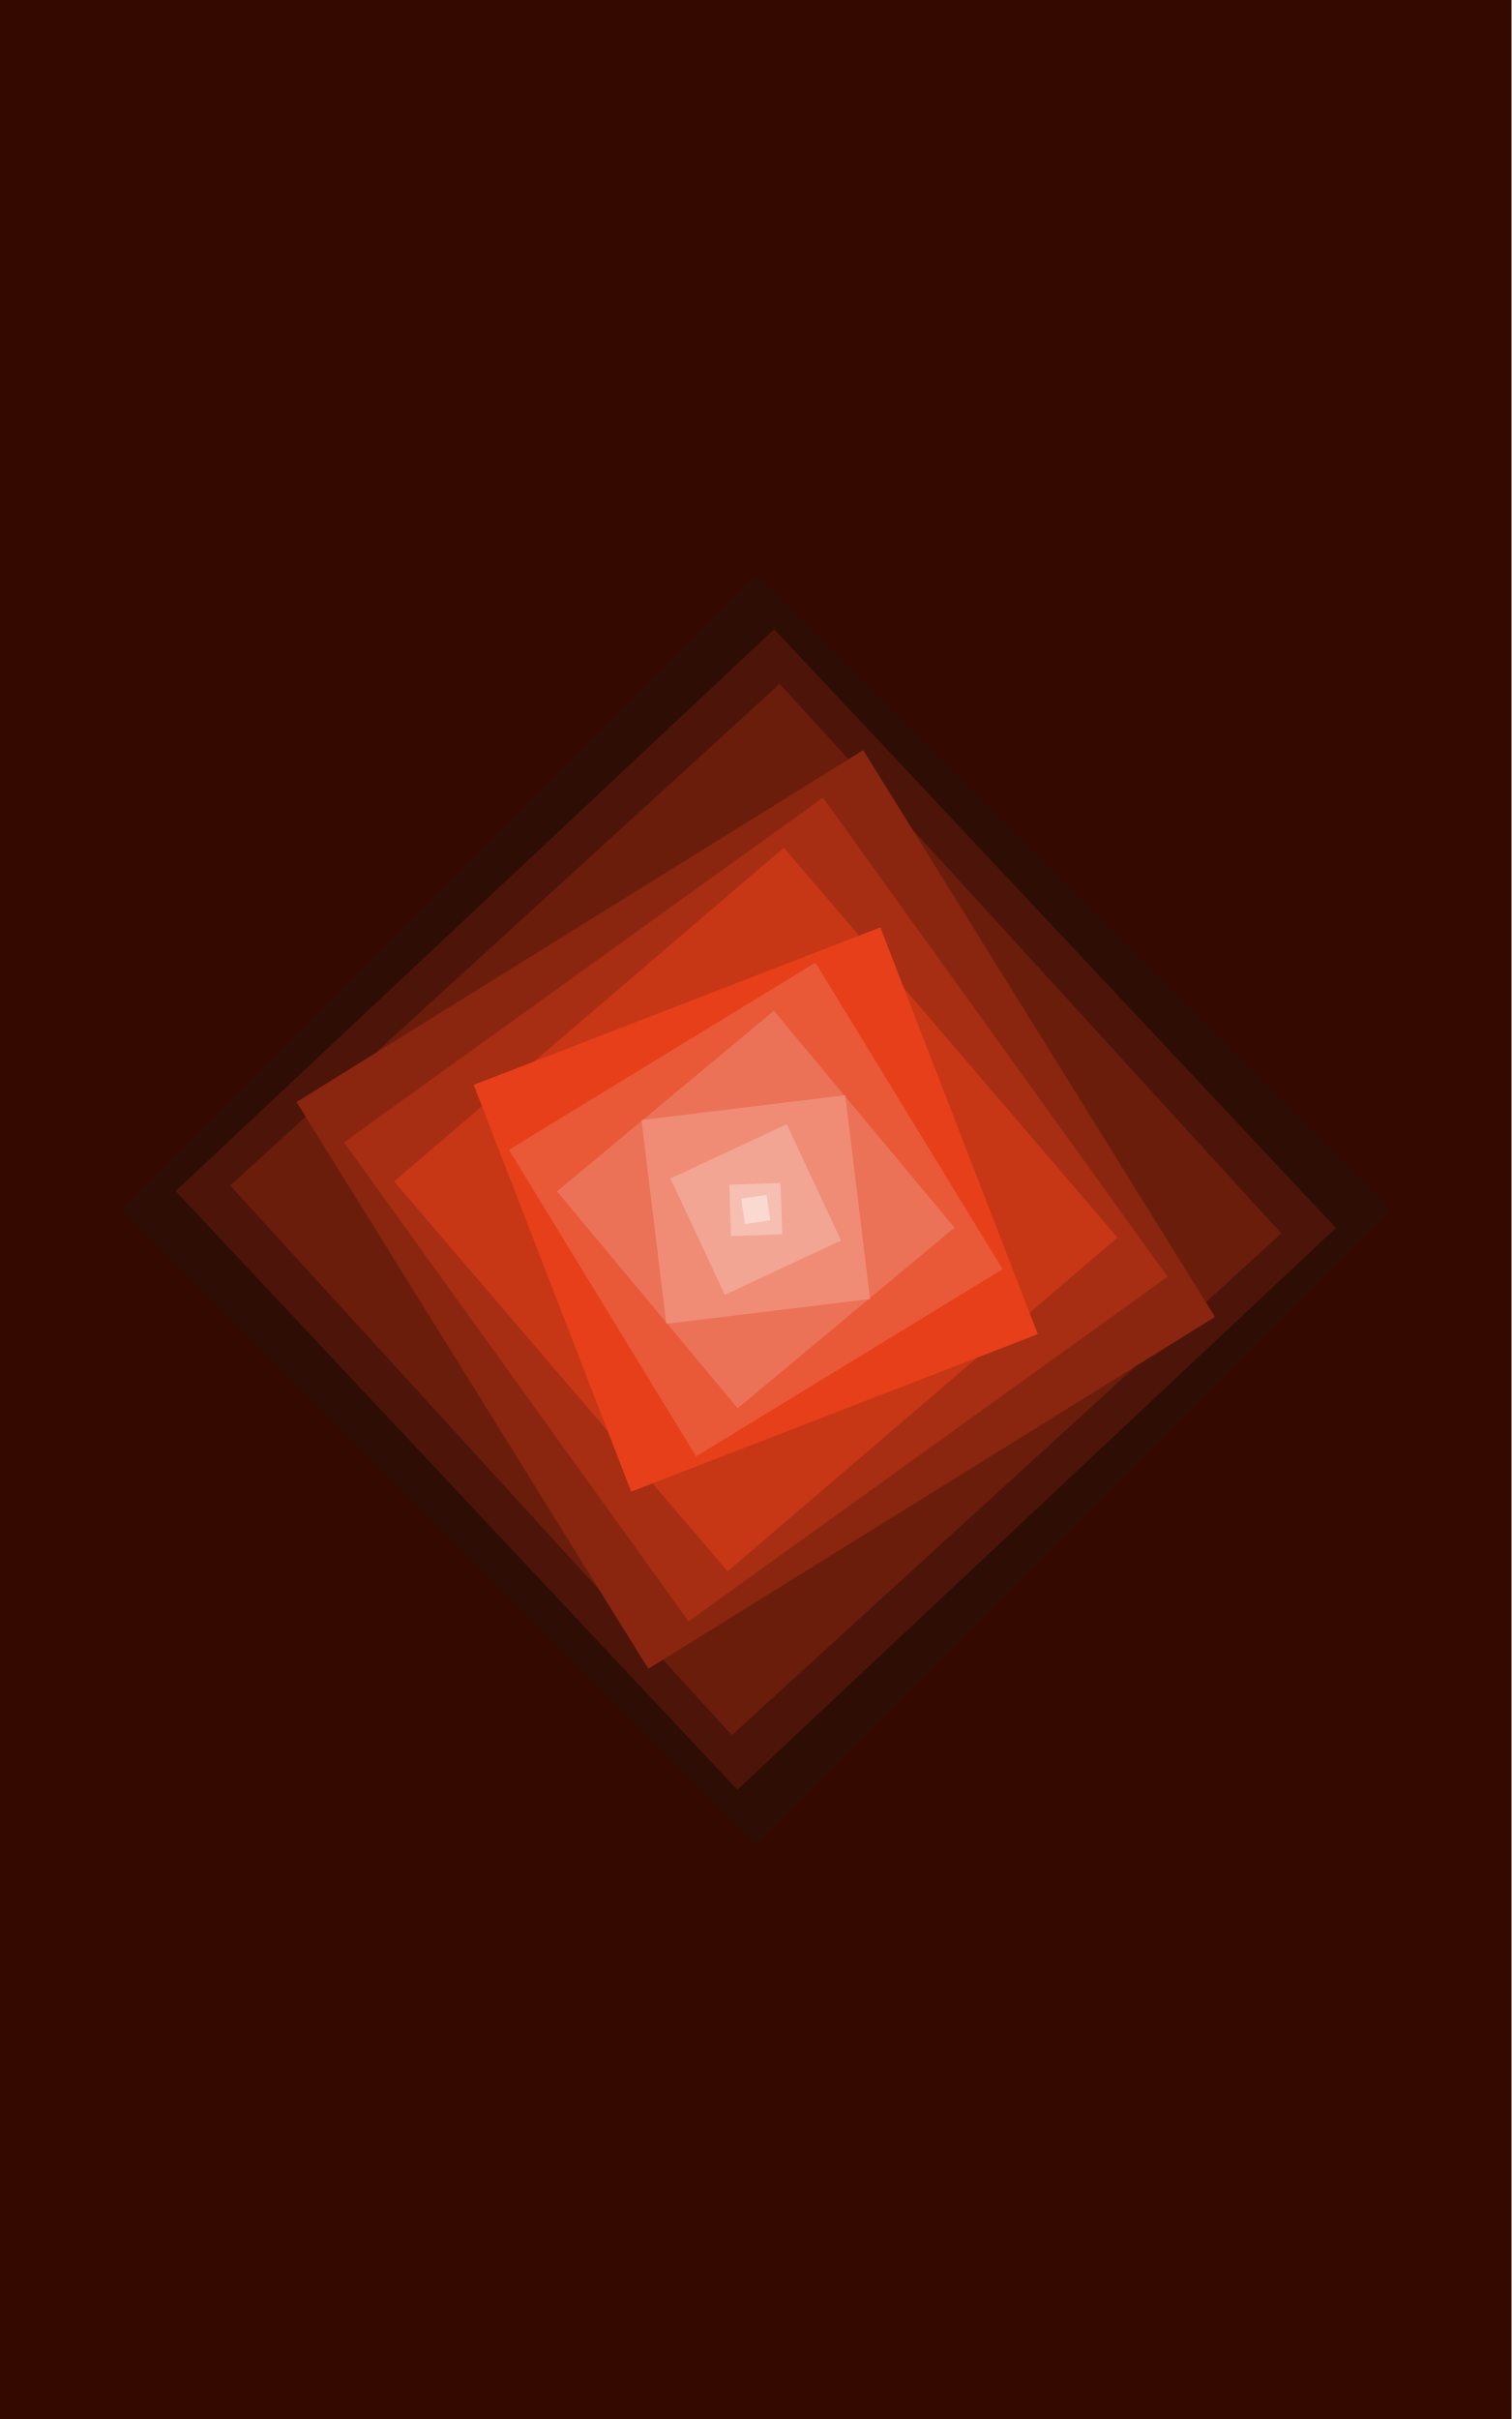
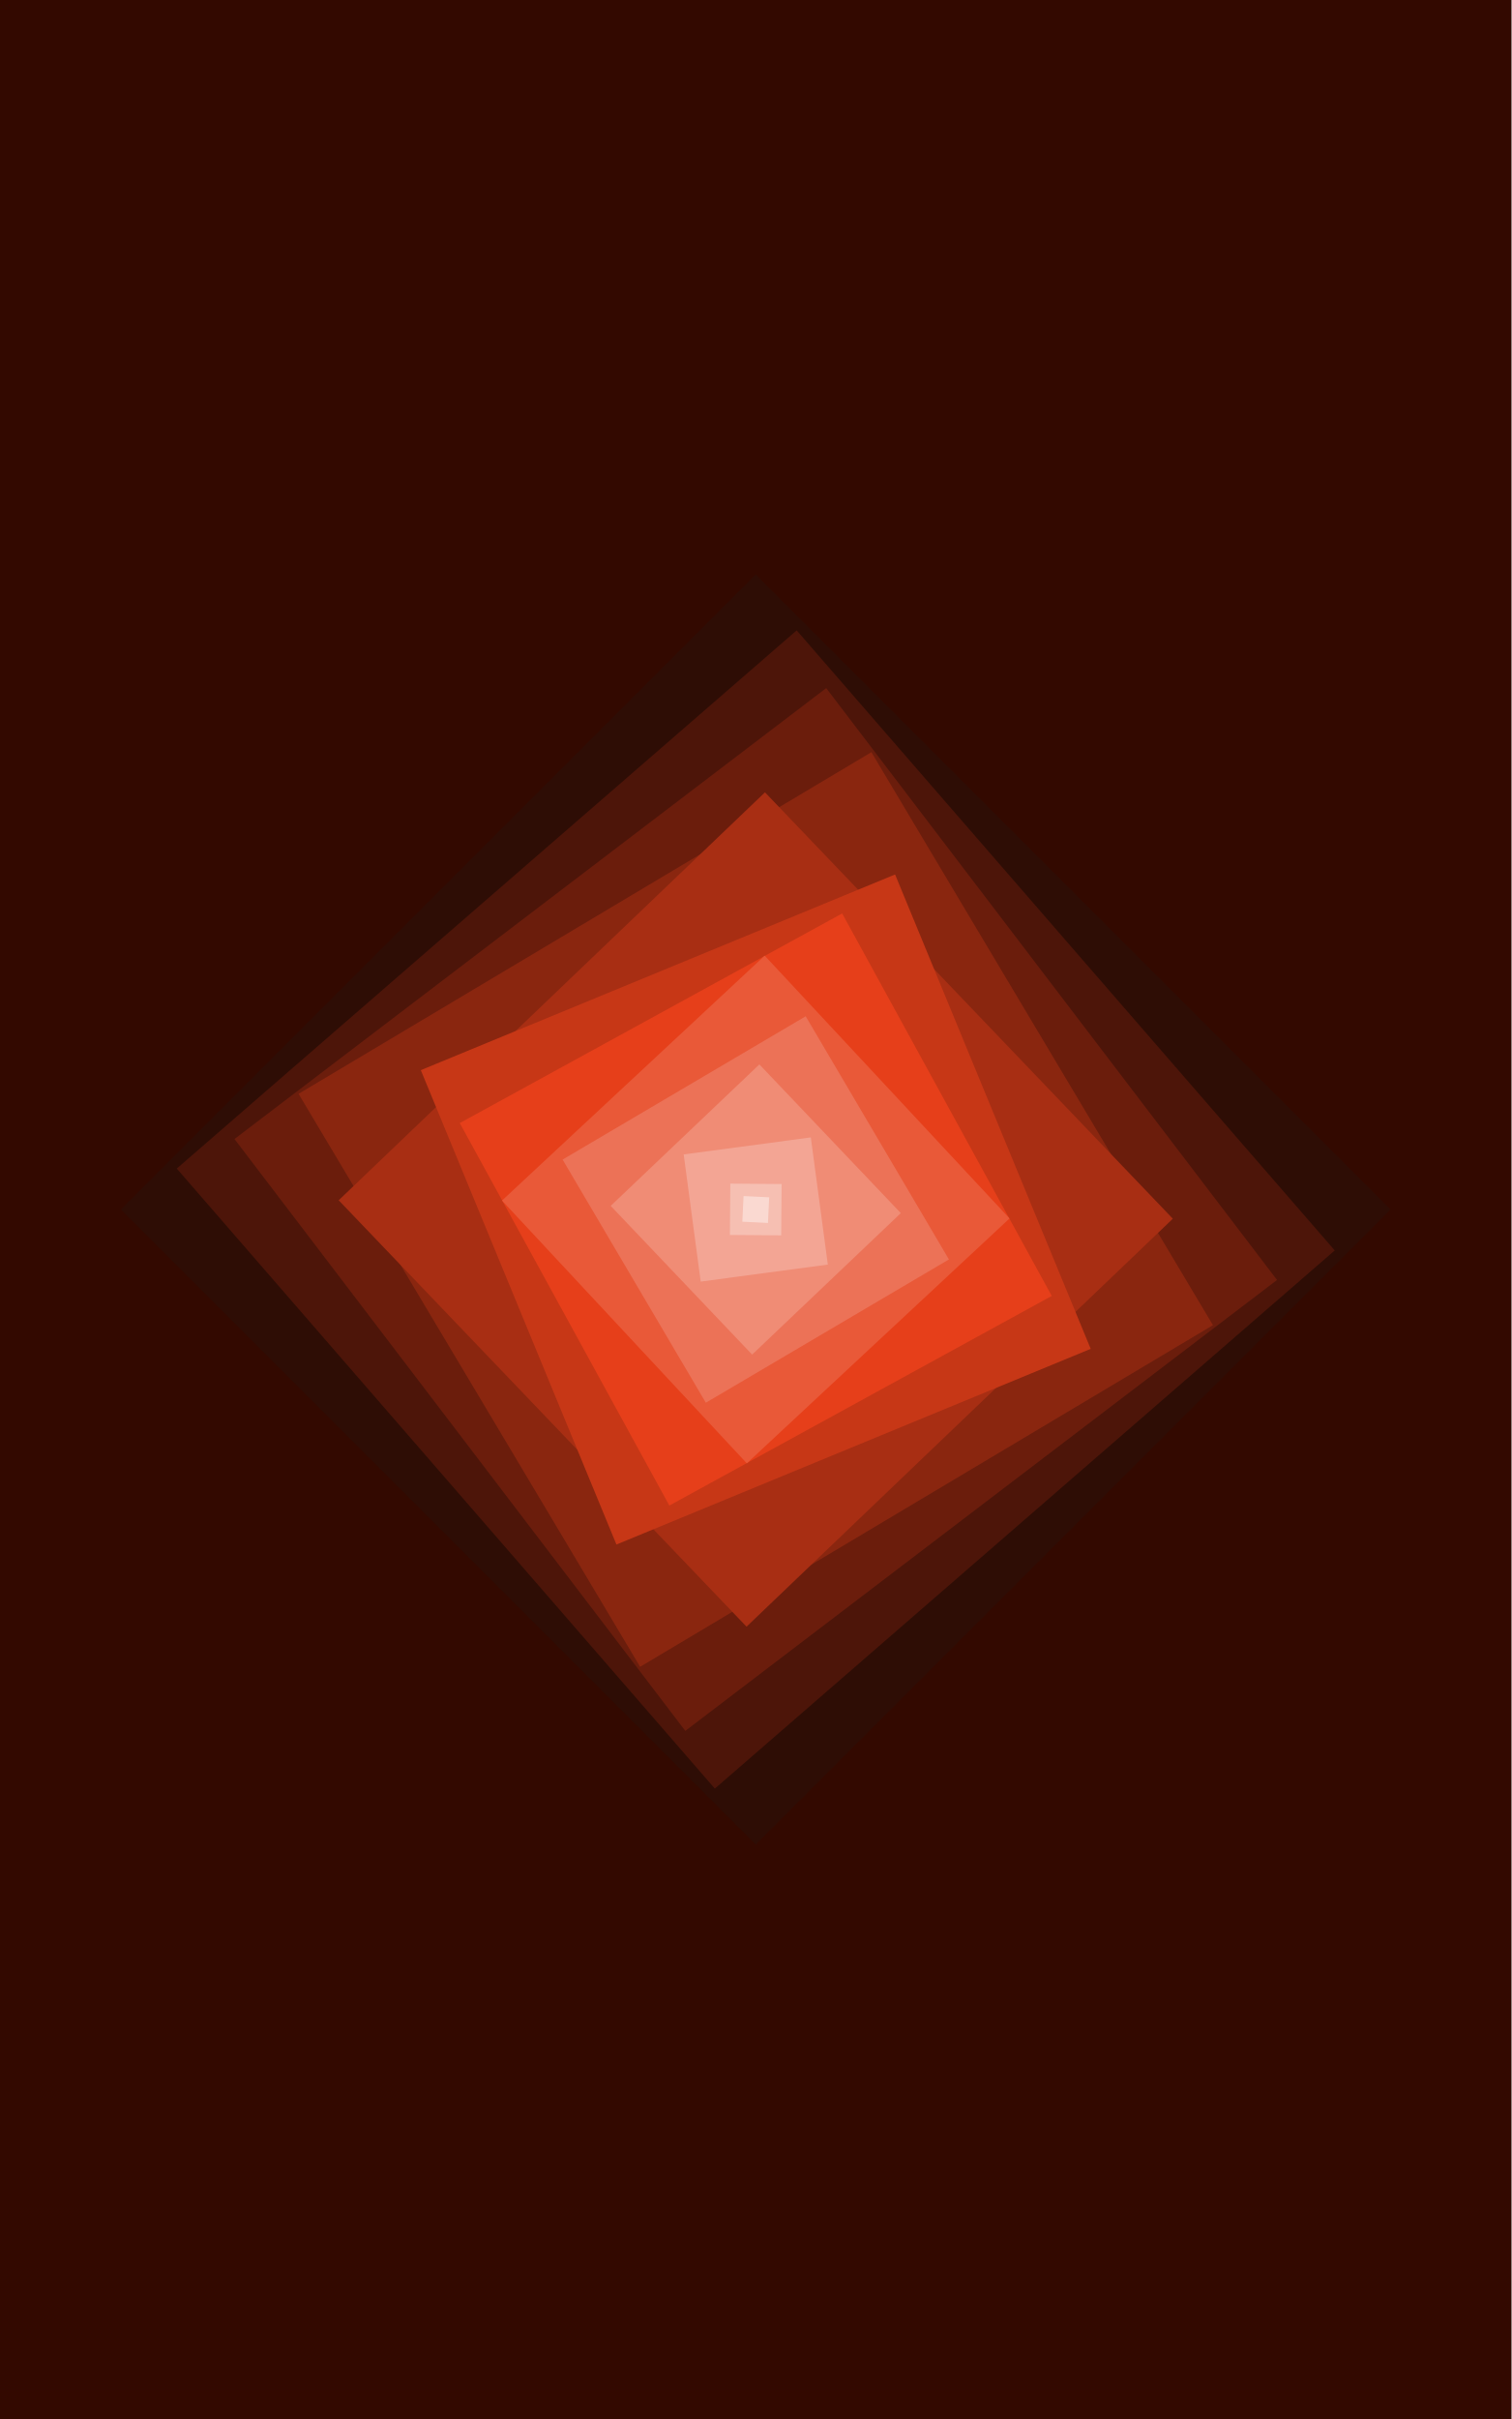
<svg xmlns="http://www.w3.org/2000/svg" viewBox="0 0 500 800" width="500" height="800" version="1.1">
  <rect width="500" height="800" fill="hsl(10,100%, 10%)" />
  <path d="M460,400L250,610L40,400L250,190z" fill="hsl(11,80%, 10%  )" />
-   <path d="M441.904,406.085L243.915,591.904L58.096,393.915L256.085,208.096z" fill="hsl(11,80%, 16.667%  )" />
-   <path d="M423.82,407.905L242.095,573.82L76.18,392.095L257.905,226.18z" fill="hsl(11,80%, 23.333%  )" />
-   <path d="M401.9,435.532L214.468,551.9L98.1,364.468L285.532,248.1z" fill="hsl(11,80%, 30%  )" />
-   <path d="M386.199,422.224L227.776,536.199L113.801,377.776L272.224,263.801z" fill="hsl(11,80%, 36.667%  )" />
-   <path d="M369.641,409.278L240.722,519.641L130.359,390.722L259.278,280.359z" fill="hsl(11,80%, 43.333%  )" />
-   <path d="M343.3,441.22L208.78,493.3L156.7,358.78L291.22,306.7z" fill="hsl(11,80%, 50%  )" />
-   <path d="M331.647,419.744L230.256,481.647L168.353,380.256L269.744,318.353z" fill="hsl(11,80%, 56.667%  )" />
-   <path d="M315.727,405.995L244.005,465.727L184.273,394.005L255.995,334.273z" fill="hsl(11,80%, 63.333%  )" />
-   <path d="M287.797,429.587L220.413,437.797L212.203,370.413L279.587,362.203z" fill="hsl(11,80%, 70%  )" />
-   <path d="M278.2,410.237L239.763,428.2L221.8,389.763L260.237,371.8z" fill="hsl(11,80%, 76.667%  )" />
-   <path d="M258.78,408.18L241.82,408.78L241.22,391.82L258.18,391.22z" fill="hsl(11,80%, 83.333%  )" />
-   <path d="M245.187,396.417L253.583,395.187L254.813,403.583L246.417,404.813z" fill="hsl(11,80%, 90%  )" />
+   <path d="M441.522,413.535L236.465,591.522L58.478,386.465L263.535,208.478z" fill="hsl(11,80%, 16.667%  )" />
+   <path d="M422.432,423.304L226.696,572.432L77.568,376.696L273.304,227.568z" fill="hsl(11,80%, 23.333%  )" />
+   <path d="M401.238,438.251L211.749,551.238L98.762,361.749L288.251,248.762z" fill="hsl(11,80%, 30%  )" />
+   <path d="M387.966,403.049L246.951,537.966L112.034,396.951L253.049,262.034z" fill="hsl(11,80%, 36.667%  )" />
+   <path d="M360.797,446.088L203.912,510.797L139.203,353.912L296.088,289.203z" fill="hsl(11,80%, 43.333%  )" />
+   <path d="M347.913,428.582L221.418,497.913L152.087,371.418L278.582,302.087z" fill="hsl(11,80%, 50%  )" />
+   <path d="M333.948,402.959L247.041,483.948L166.052,397.041L252.959,316.052z" fill="hsl(11,80%, 56.667%  )" />
+   <path d="M313.9,416.514L233.486,463.9L186.1,383.486L266.514,336.1z" fill="hsl(11,80%, 63.333%  )" />
+   <path d="M297.985,401.198L248.802,447.985L202.015,398.802L251.198,352.015z" fill="hsl(11,80%, 70%  )" />
+   <path d="M273.841,418.21L231.79,423.841L226.159,381.79L268.21,376.159z" fill="hsl(11,80%, 76.667%  )" />
+   <path d="M258.416,408.554L241.446,408.416L241.584,391.446L258.554,391.584z" fill="hsl(11,80%, 83.333%  )" />
+   <path d="M245.963,395.562L254.438,395.963L254.037,404.438L245.562,404.037z" fill="hsl(11,80%, 90%  )" />
</svg>
